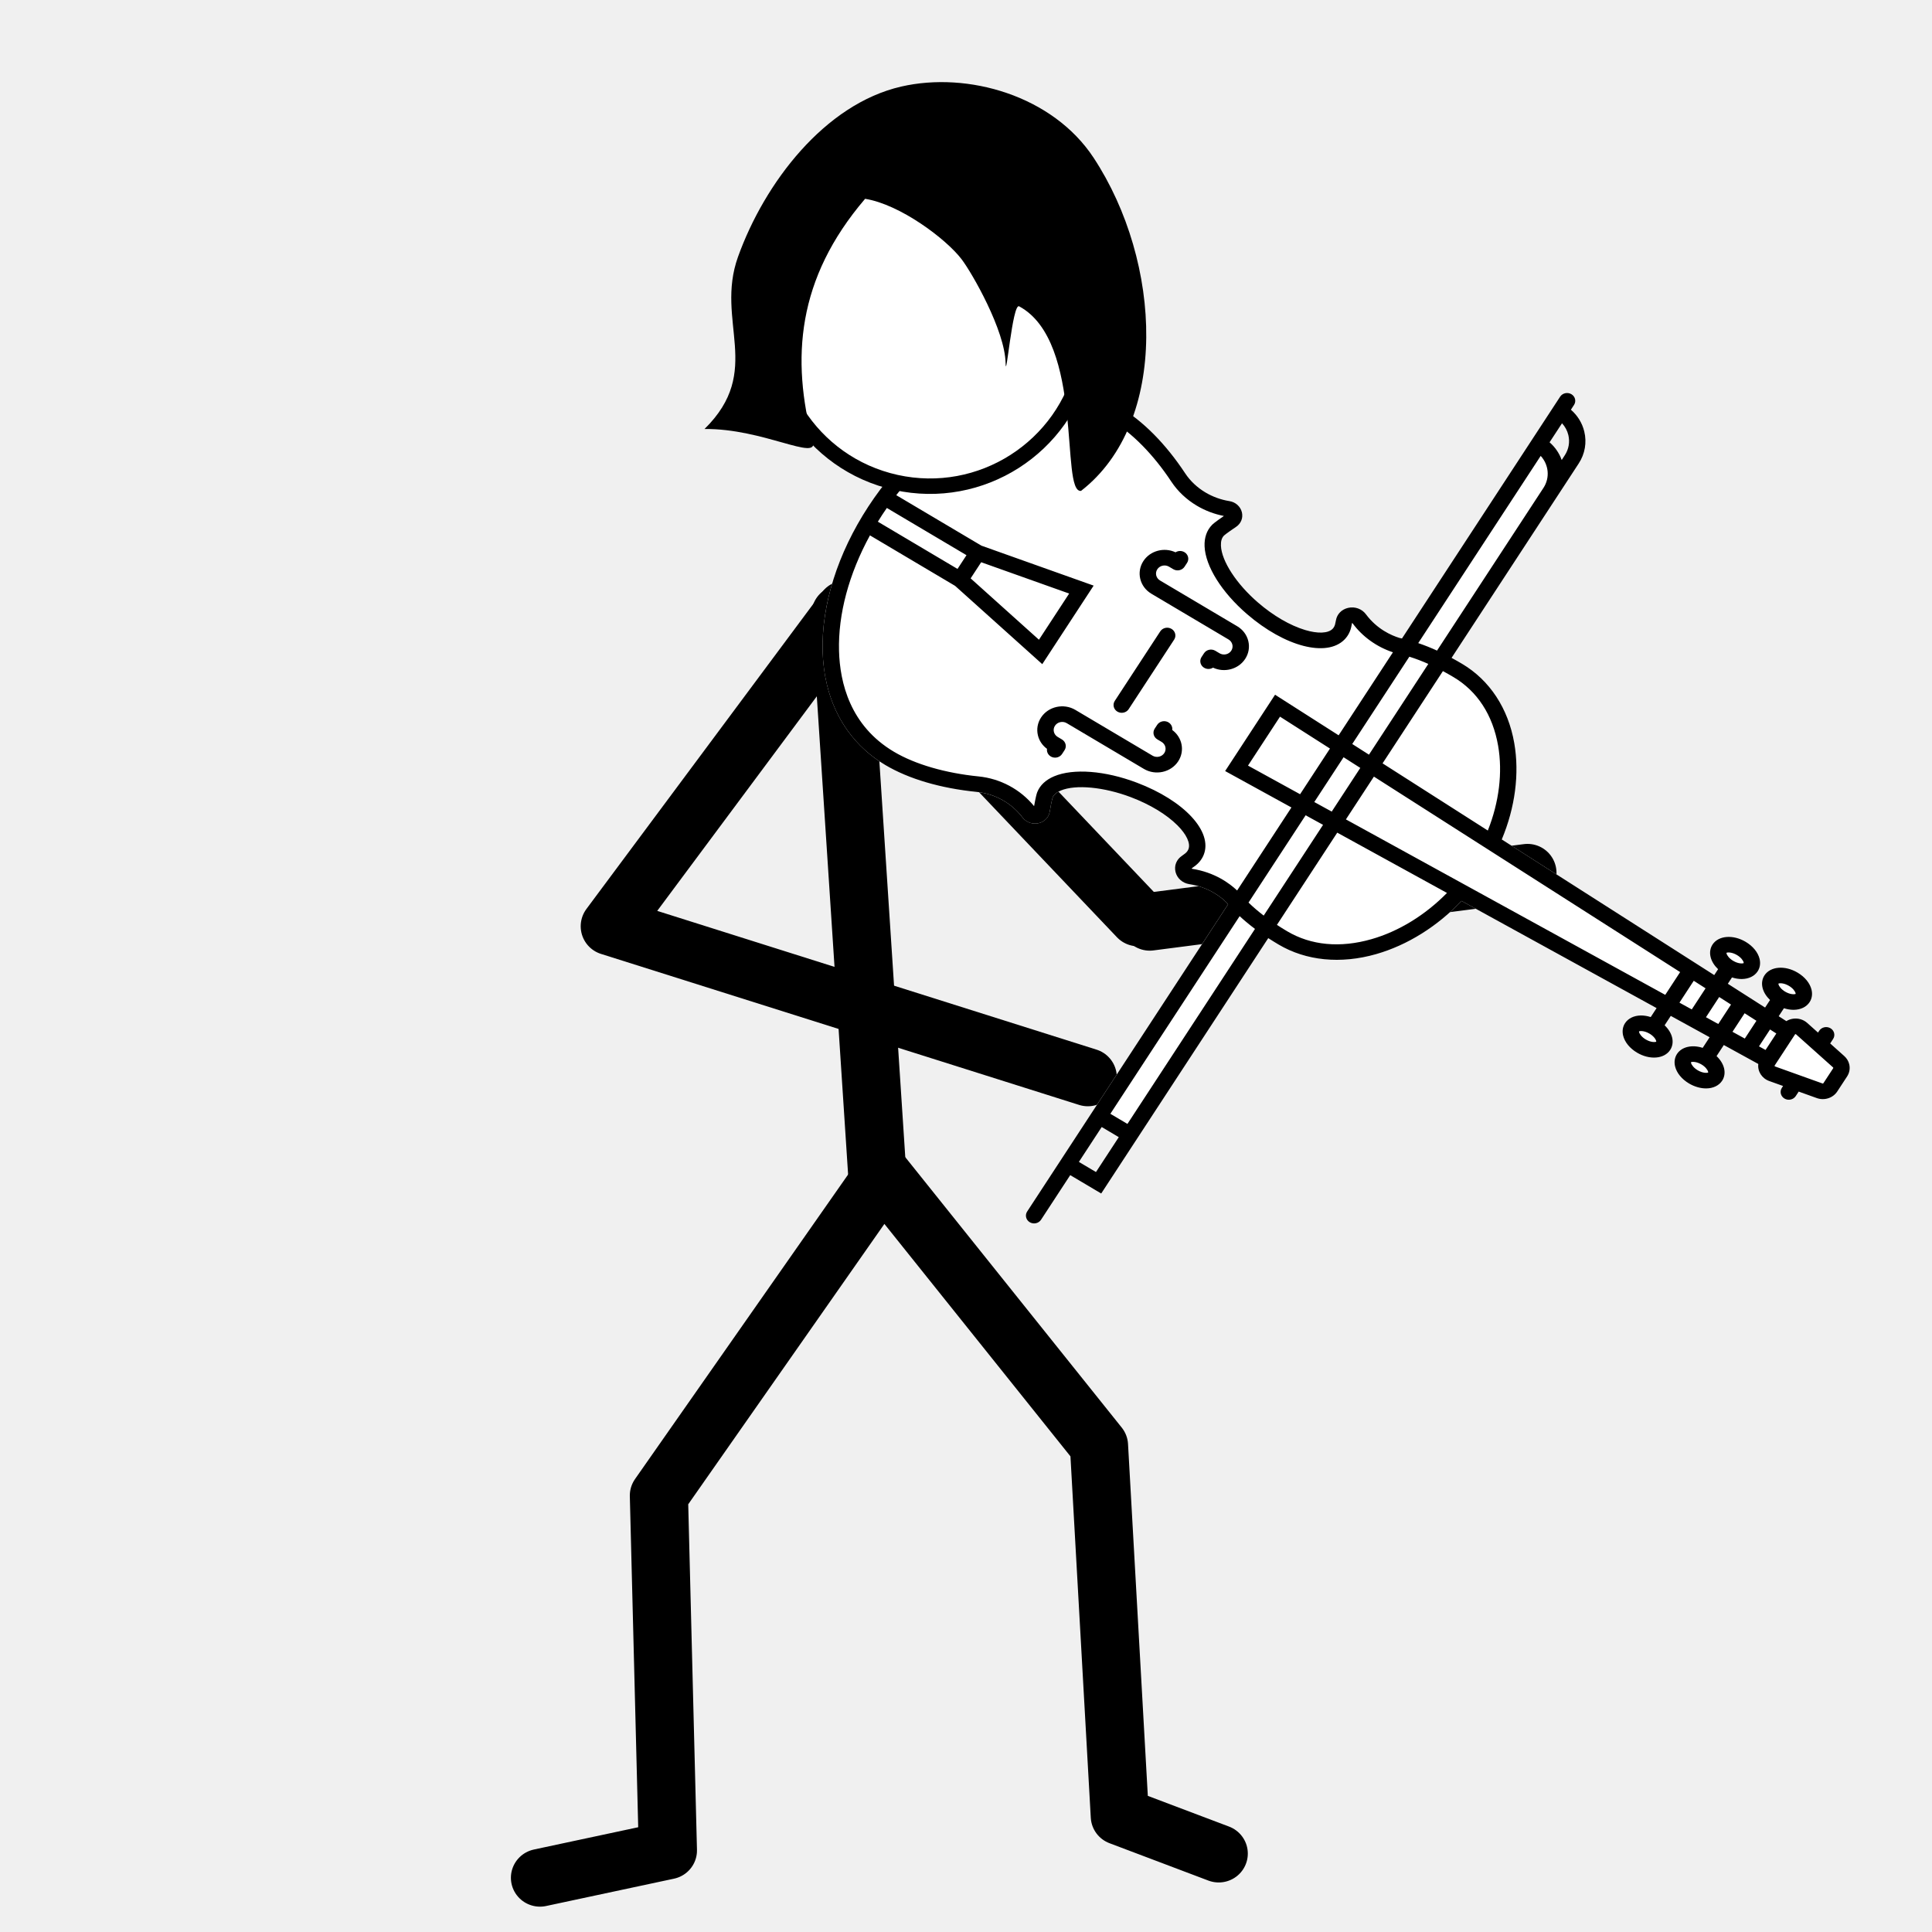
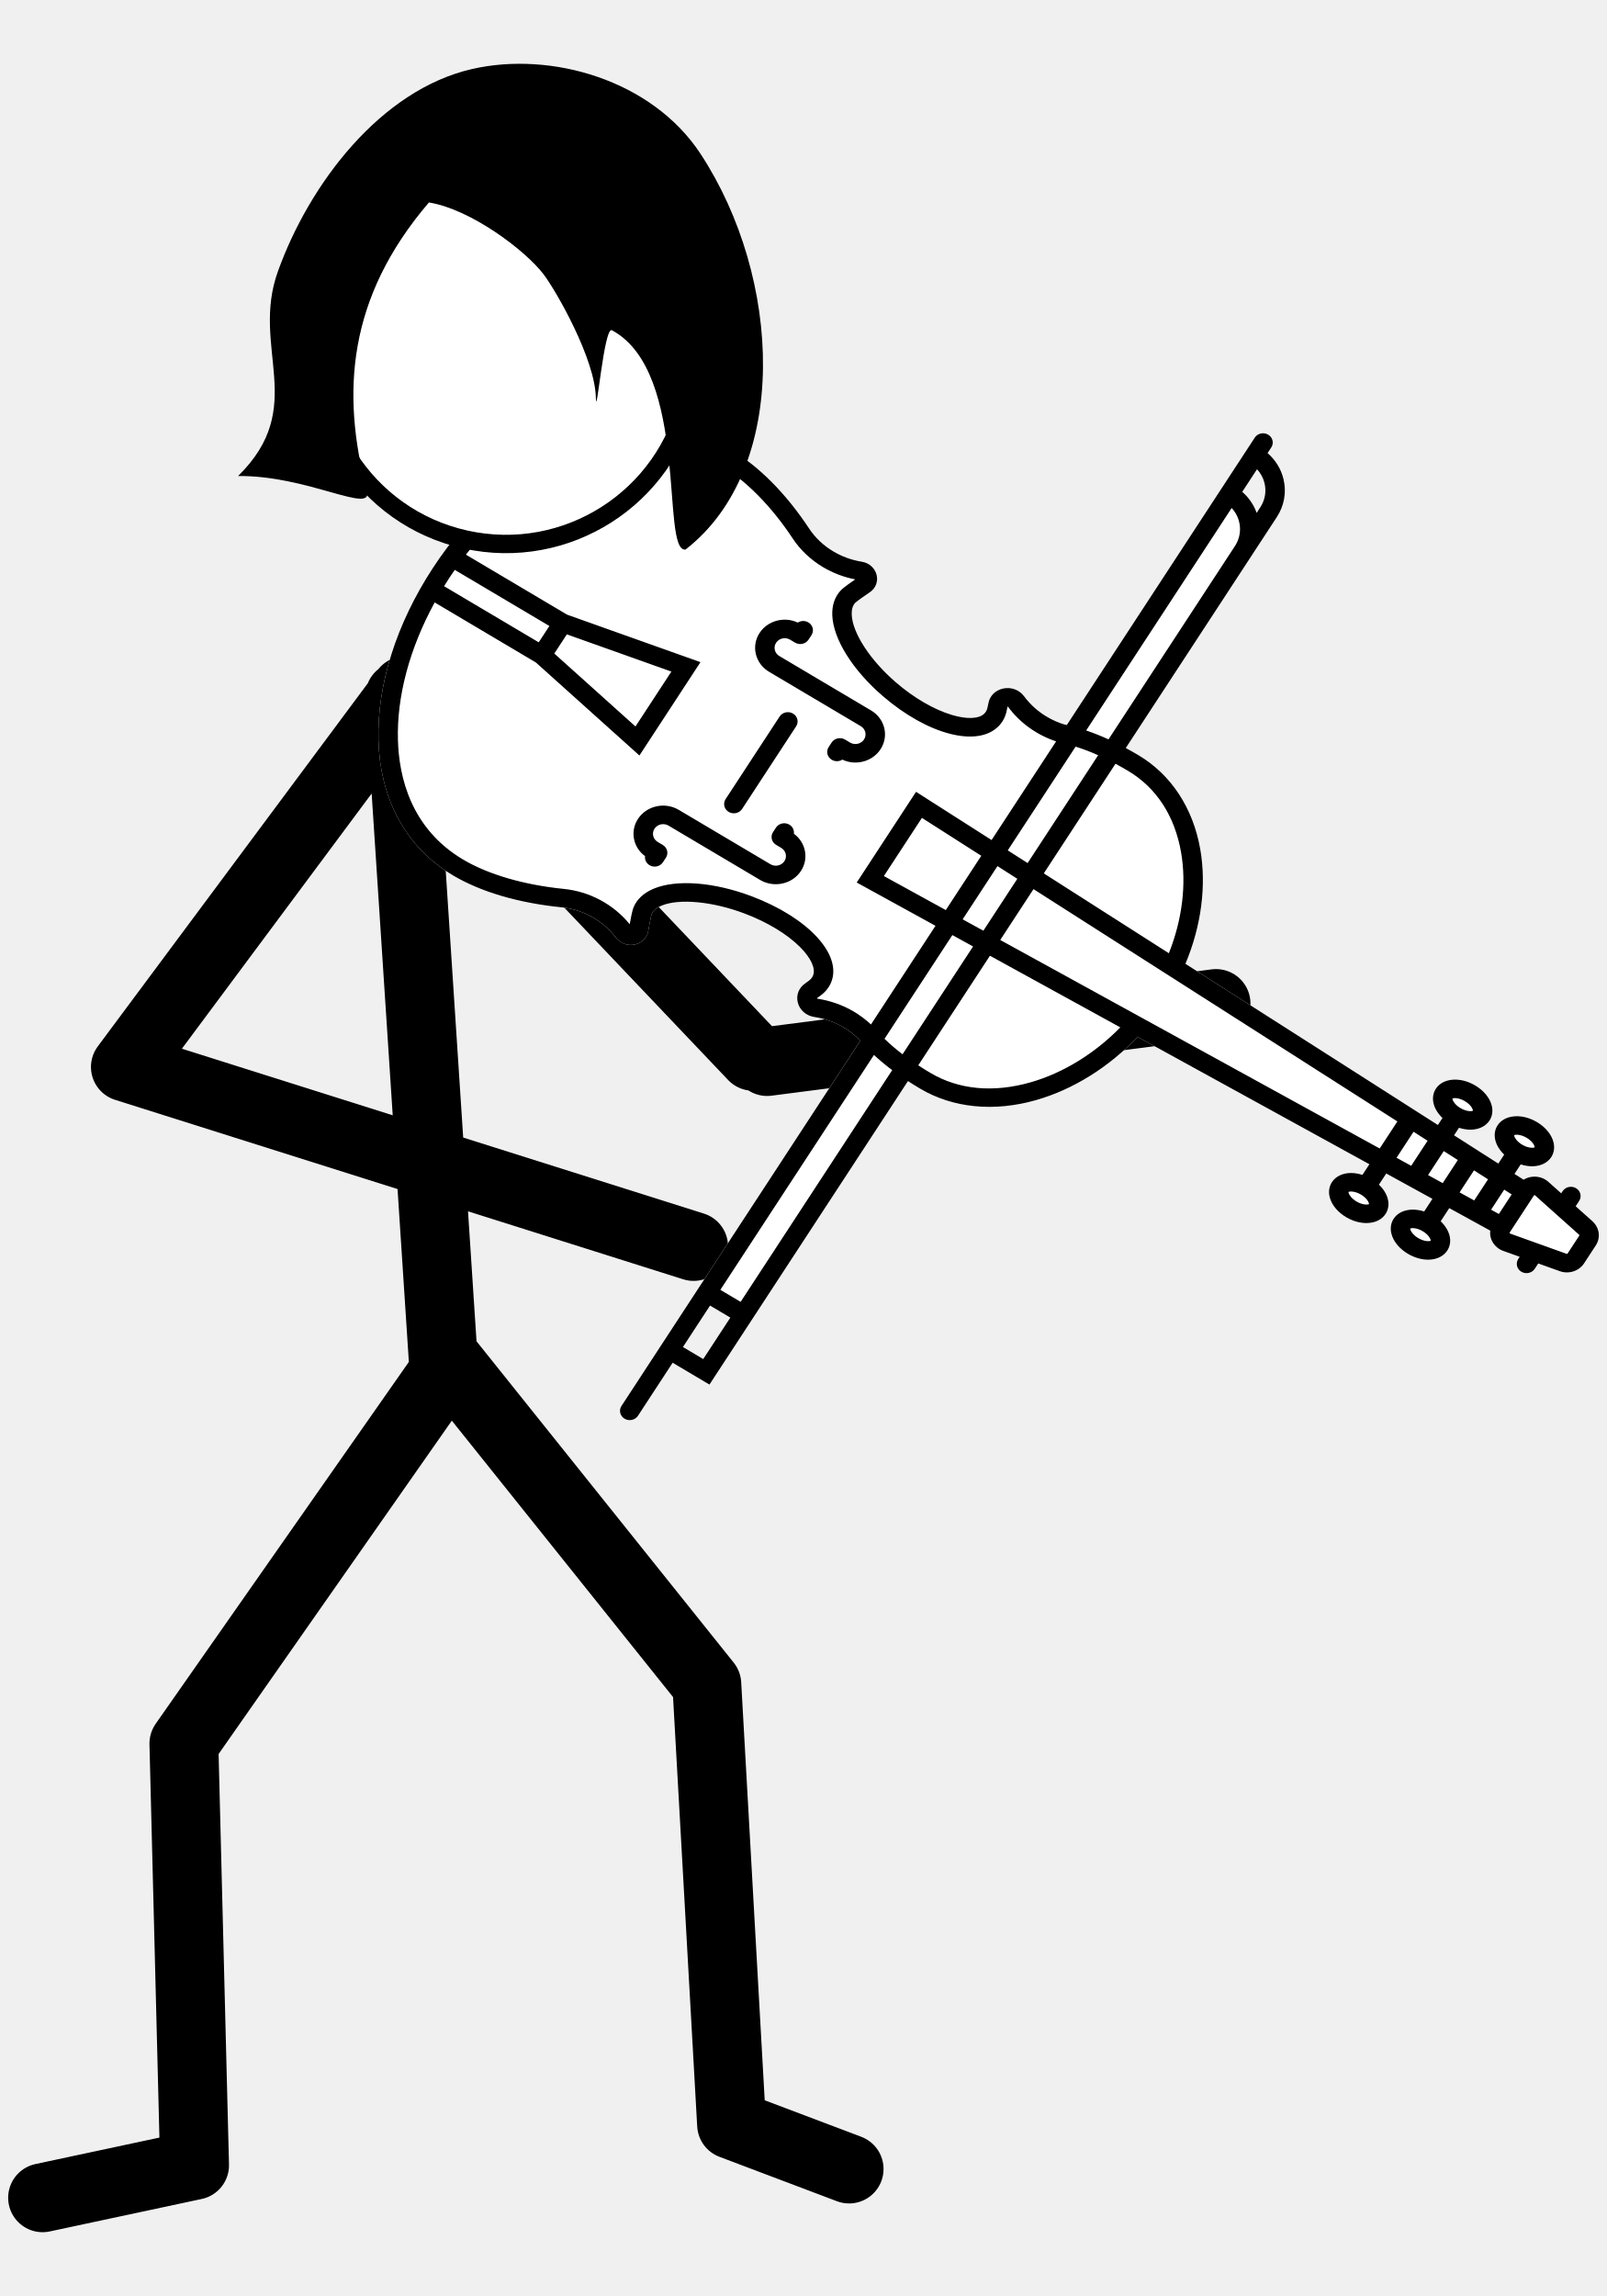
- <svg xmlns="http://www.w3.org/2000/svg" xml:space="preserve" width="100" height="100" version="1.1" id="svg7">
+ <svg xmlns="http://www.w3.org/2000/svg" xml:space="preserve" width="70" height="100" version="1.1" id="svg7">
  <defs id="defs7" />
-   <path d="m44.765 27.006 14.919 15.691" style="display:inline;fill:none;stroke:#000;stroke-width:3;stroke-linecap:round;stroke-linejoin:round;stroke-miterlimit:4.7;stroke-dasharray:none;stroke-opacity:1" transform="translate(-.783 4.782)" id="path1" />
-   <g style="display:inline;stroke-width:1.839;stroke-dasharray:none" id="g3">
-     <path d="m44.242 23.499 1.19 18.313" style="fill:none;stroke:#000;stroke-width:1.839;stroke-linecap:round;stroke-linejoin:round;stroke-miterlimit:4.7;stroke-dasharray:none;stroke-opacity:1" transform="matrix(1.63742 0 0 1.62584 -28.934 -6.417)" id="path2" />
-     <path d="m56.195 62.957-3.126-1.19-.659-11.799-6.833-8.597-7.078 10.188.284 11.298-4.043.87" style="display:inline;fill:none;stroke:#000;stroke-width:1.839;stroke-linecap:round;stroke-linejoin:round;stroke-miterlimit:4.7;stroke-dasharray:none;stroke-opacity:1" transform="matrix(1.63742 0 0 1.62584 -28.934 -6.417)" id="path3" />
-   </g>
-   <path d="m57.09 50.978-24.75-7.817L44.53 26.77m15.763 16.154 19.554-2.526" style="display:inline;fill:none;stroke:#000;stroke-width:3;stroke-linecap:round;stroke-linejoin:round;stroke-miterlimit:4.7;stroke-dasharray:none;stroke-opacity:1" transform="translate(-.783 4.782)" id="path4" />
-   <g style="stroke-width:1.159" id="g6">
-     <path d="M343.412-44.356a3.227 3.227 0 0 0-.008 4.568l83.595 83.597c-.153.305-.309.61-.456.916-1.674 2.794-5.488 7.784-12.577 10.68-2.537 1.044-4.164 3.47-4.156 6.195.008 2.655 1.541 4.928 3.972 5.912.075.031.924.417.924.417.988.388 1.7.946 2.189 1.671 1.433 2.145.696 6.135-1.98 10.661-3.192 5.4-8.618 10.914-15.294 15.544-9.416 6.537-19.987 10.133-26.304 8.934-1.82-.345-3.102-1.055-3.811-2.114-.055-.086-.601-.977-2.458-5.504-.91-2.205-2.965-3.576-5.366-3.583l-.014-.011a6.08 6.08 0 0 0-5.61 3.747 26.1 26.1 0 0 1-5.632 8.395c-2.705 2.705-5.996 4.8-9.52 6.022-13.643 4.714-24.954 11.31-32.71 19.064-12.847 12.848-17.617 31.143-13.423 51.534 3.879 18.864 14.95 38.197 31.18 54.428 16.228 16.226 35.56 27.297 54.422 31.176 4.828.992 9.537 1.474 14.086 1.474 14.665 0 27.66-5.096 37.465-14.902 7.749-7.748 14.343-19.052 19.07-32.696 2.346-6.784 7.584-12.3 14.375-15.152a6.2 6.2 0 0 0 1.988-1.348 5.99 5.99 0 0 0 1.657-5.428c-.384-1.928-1.66-3.475-3.492-4.233-4.439-1.82-5.33-2.358-5.469-2.448-1.06-.709-1.785-1.99-2.13-3.803-1.198-6.311 2.4-16.873 8.936-26.301 4.63-6.676 10.148-12.121 15.548-15.311 4.527-2.676 8.513-3.404 10.657-1.97.727.487 1.266 1.199 1.663 2.199l.414.89c.99 2.446 3.259 3.984 5.914 3.992l.026-.004c2.716 0 5.123-1.63 6.166-4.164 2.917-7.117 7.91-10.896 10.693-12.55.307-.149.603-.314.908-.469l106.167 106.154a3.25 3.25 0 0 0 2.29.961c.828 0 1.648-.322 2.278-.953a3.225 3.225 0 0 0 .008-4.568l-15.408-15.418 10.193-10.186-88.26-88.274c1.154-1.063 2.32-2.17 3.494-3.346 9.07-9.068 13.538-22.086 12.605-36.67-.819-12.821-5.711-26.138-13.849-37.827l60.753-64.983 3.095 3.107c-.724 1.169-1.253 2.387-1.524 3.622-.587 2.667.04 5.164 1.7 6.824 1.232 1.232 2.956 1.908 4.862 1.908 2.78 0 5.738-1.367 8.13-3.758 4.163-4.165 4.988-9.885 1.863-13.011-1.231-1.232-2.955-1.908-4.86-1.908-1.857 0-3.803.622-5.598 1.738l-3.243-3.24 12.088-12.948 3.666 3.666c-2.302 3.72-2.357 7.936.166 10.46 1.231 1.232 2.97 1.92 4.875 1.92 2.782 0 5.751-1.383 8.14-3.774 1.805-1.804 3.06-3.994 3.54-6.182.587-2.668-.025-5.154-1.686-6.815-1.231-1.231-2.956-1.907-4.86-1.907-1.857 0-3.803.621-5.598 1.738l-3.819-3.824 10.745-11.503a6.7 6.7 0 0 0 2.259.4 6.73 6.73 0 0 0 5.606-2.987l3.232-4.864.648.638c.63.632 1.459.937 2.286.937s1.661-.312 2.293-.943a3.24 3.24 0 0 0-.006-4.579l-1.552-1.534 4.234-6.362a6.73 6.73 0 0 0-.826-8.484l-5.193-5.204a6.72 6.72 0 0 0-4.768-1.973 6.7 6.7 0 0 0-3.731 1.129l-6.346 4.255-1.54-1.549a3.24 3.24 0 0 0-4.58.006 3.225 3.225 0 0 0-.007 4.569l.632.627-4.86 3.25a6.7 6.7 0 0 0-2.965 4.928 6.7 6.7 0 0 0 .355 2.932l-2.646 2.474-2.773-2.756c.725-1.17 1.264-2.4 1.535-3.635.587-2.668-.024-5.153-1.686-6.814-1.231-1.231-2.97-1.919-4.876-1.919-2.78 0-5.748 1.383-8.14 3.773-4.163 4.165-4.98 9.87-1.854 12.997 1.232 1.231 2.97 1.918 4.876 1.918 1.855 0 3.788-.633 5.583-1.75l2.61 2.614L595.67-49.14l-2.187-2.186c.725-1.168 1.249-2.411 1.52-3.646.587-2.668-.036-5.14-1.697-6.8-1.231-1.231-2.956-1.908-4.86-1.908-2.782 0-5.754 1.358-8.145 3.748-4.165 4.165-4.965 9.881-1.839 13.008 1.232 1.231 2.956 1.907 4.861 1.907 1.856 0 3.777-.618 5.572-1.734l2.036 2.028-73.795 69.016c-11.691-8.139-25.001-13.043-37.821-13.863-14.587-.932-27.621 3.554-36.695 12.627a118 118 0 0 0-3.346 3.478l-55.89-55.88L372.126-40.6a17.54 17.54 0 0 0-12.482-5.172 17.55 17.55 0 0 0-9.99 3.094l-1.663-1.684a3.24 3.24 0 0 0-4.58.006m10.946 6.362a11.1 11.1 0 0 1 5.276-1.305c2.985 0 5.794 1.161 7.905 3.273 3.754 2.105-4.402 3.683-6.614 4.616zm243.197 243.2 5.62-5.602 12.056 12.053-5.62 5.6z" style="display:inline;fill:#fff;stroke-width:1.159" transform="matrix(.02967 .12153 -.12764 .02825 65.488 -20.083)" id="path5" />
-     <path d="M428.817 161.1a3.235 3.235 0 0 0 2.288-5.522l-24.017-24.016a3.235 3.235 0 0 0-4.575 4.575l24.017 24.017c.631.63 1.459.947 2.287.947m14.616-20.325a3.237 3.237 0 0 0-3.429 5.315l1.311 1.31a3.235 3.235 0 0 0 4.575 0l1.396-1.395a3.37 3.37 0 0 1 4.757 0 3.377 3.377 0 0 1 0 4.77l-25.388 25.387c-3.837 3.838-3.837 10.082 0 13.92a9.77 9.77 0 0 0 6.954 2.88 9.76 9.76 0 0 0 6.231-2.225 3.235 3.235 0 0 0 3.428-5.316l-1.31-1.31a3.236 3.236 0 0 0-4.575 0l-1.396 1.395a3.34 3.34 0 0 1-2.379.985 3.34 3.34 0 0 1-2.378-.985 3.377 3.377 0 0 1 0-4.77l25.387-25.388c3.838-3.838 3.838-10.082 0-13.92-3.601-3.6-9.326-3.818-13.184-.653m-29.157-31.14a3.367 3.367 0 0 1 2.385 5.745l-1.396 1.396a3.236 3.236 0 0 0-.001 4.575l1.31 1.31a3.235 3.235 0 0 0 5.315-3.428c3.166-3.86 2.947-9.583-.655-13.184a9.78 9.78 0 0 0-6.96-2.883 9.78 9.78 0 0 0-6.959 2.883l-25.387 25.388a3.375 3.375 0 0 1-4.77 0 3.367 3.367 0 0 1 0-4.757l1.396-1.396a3.236 3.236 0 0 0-.001-4.576l-1.311-1.31a3.234 3.234 0 0 0-5.315 3.43c-3.165 3.858-2.947 9.582.655 13.184a9.8 9.8 0 0 0 6.96 2.878c2.52 0 5.04-.96 6.96-2.878l25.387-25.389a3.36 3.36 0 0 1 2.387-.988m234.7-190.747-5.199-5.2a6.68 6.68 0 0 0-4.755-1.969 6.7 6.7 0 0 0-3.731 1.132l-6.358 4.244-1.543-1.543a3.234 3.234 0 1 0-4.574 4.574l.63.63-4.866 3.249a6.7 6.7 0 0 0-2.958 4.932 6.7 6.7 0 0 0 .36 2.93l-2.653 2.48-2.764-2.764c.725-1.169 1.253-2.405 1.524-3.64.587-2.668-.03-5.152-1.692-6.813-1.231-1.23-2.958-1.91-4.864-1.91-2.78 0-5.747 1.372-8.14 3.763-4.163 4.165-4.976 9.876-1.85 13.003 1.231 1.232 2.959 1.91 4.864 1.91 1.855 0 3.79-.623 5.585-1.739l2.61 2.61-12.94 12.097-2.189-2.19c.725-1.168 1.252-2.404 1.524-3.639.586-2.668-.031-5.151-1.692-6.811-1.232-1.232-2.96-1.91-4.864-1.91-2.782 0-5.749 1.37-8.14 3.76-4.164 4.166-4.978 9.877-1.852 13.004 1.232 1.231 2.959 1.91 4.864 1.91 1.856 0 3.792-.623 5.587-1.739l2.035 2.035-73.803 69c-11.692-8.139-25.005-13.037-37.825-13.857-14.587-.932-27.616 3.55-36.69 12.624a118 118 0 0 0-3.348 3.49l-55.883-55.884-.004-.003-11.262-11.26a17.53 17.53 0 0 0-12.48-5.169 17.5 17.5 0 0 0-9.976 3.097l-1.683-1.683a3.235 3.235 0 0 0-4.574 4.575l83.596 83.596c-.154.305-.31.61-.457.916-1.673 2.794-5.484 7.782-12.573 10.678a6.67 6.67 0 0 0-4.162 6.205c.008 2.655 1.531 4.919 3.962 5.902.076.032.932.428.932.428.988.388 1.71.935 2.198 1.66 1.433 2.145.691 6.128-1.985 10.654-3.192 5.4-8.627 10.923-15.303 15.553-9.416 6.537-19.982 10.13-26.299 8.93-1.82-.345-3.103-1.06-3.813-2.119-.055-.086-.594-.968-2.45-5.495-.91-2.205-2.967-3.58-5.368-3.587h-.017a6.07 6.07 0 0 0-5.606 3.746 26.1 26.1 0 0 1-5.636 8.4c-2.705 2.705-6 4.782-9.524 6.005-13.643 4.714-24.952 11.305-32.708 19.06-12.848 12.848-17.614 31.154-13.42 51.545 3.88 18.864 14.954 38.19 31.185 54.422 16.227 16.226 35.552 27.299 54.414 31.177 4.828.993 9.537 1.483 14.086 1.483 14.665 0 27.652-5.1 37.457-14.905 7.749-7.748 14.341-19.053 19.068-32.698 2.346-6.783 7.594-12.312 14.384-15.164a6.1 6.1 0 0 0 1.994-1.326 6.03 6.03 0 0 0 1.654-5.45c-.385-1.926-1.65-3.464-3.483-4.222-4.438-1.82-5.345-2.356-5.483-2.446-1.06-.708-1.772-1.987-2.118-3.801-1.198-6.311 2.388-16.886 8.924-26.314 4.63-6.676 10.153-12.11 15.553-15.3 4.527-2.676 8.511-3.416 10.656-1.982.726.488 1.273 1.212 1.67 2.212l.41.9c.99 2.444 3.253 3.968 5.909 3.976h.02c2.716 0 5.143-1.633 6.185-4.167 2.918-7.117 7.899-10.905 10.681-12.56.308-.148.613-.305.92-.459L625.021 241.83c.63.632 1.46.947 2.287.947s1.656-.316 2.287-.947a3.234 3.234 0 0 0 0-4.575l-15.415-15.414 10.193-10.192-88.254-88.255a116 116 0 0 0 3.489-3.348c9.07-9.069 13.55-22.096 12.617-36.68-.82-12.821-5.717-26.134-13.855-37.823l60.75-64.977 3.096 3.096c-.725 1.169-1.251 2.404-1.523 3.638-.586 2.667.03 5.151 1.692 6.811 1.231 1.232 2.959 1.91 4.864 1.91 2.781 0 5.748-1.37 8.14-3.762 4.163-4.164 4.976-9.875 1.852-13.002-1.232-1.232-2.96-1.91-4.865-1.91-1.857 0-3.792.623-5.587 1.74l-3.25-3.25 12.097-12.94 3.668 3.667c-2.303 3.72-2.35 7.929.173 10.454 1.231 1.231 2.959 1.91 4.864 1.91 2.782 0 5.749-1.37 8.139-3.761 1.804-1.805 3.063-4.003 3.544-6.192.587-2.668-.03-5.151-1.692-6.811-1.231-1.232-2.959-1.91-4.864-1.91-1.856 0-3.792.622-5.587 1.739l-3.825-3.824 10.742-11.49a6.71 6.71 0 0 0 7.859-2.593l3.248-4.867.636.636a3.23 3.23 0 0 0 4.574.001 3.234 3.234 0 0 0 0-4.575l-1.548-1.548 4.244-6.358a6.74 6.74 0 0 0-.835-8.487m-48.85 12.51c-.147-.47.17-2.168 1.842-3.84 1.29-1.29 2.72-1.867 3.564-1.867.135 0 .227.016.28.03.147.468-.17 2.167-1.843 3.84-1.289 1.29-2.718 1.866-3.563 1.866a1.2 1.2 0 0 1-.28-.029m-17.094 17.094c-.146-.47.17-2.168 1.842-3.84 1.29-1.29 2.72-1.867 3.565-1.867.134 0 .226.015.28.029.147.469-.17 2.167-1.843 3.84-1.29 1.29-2.72 1.867-3.564 1.867a1.2 1.2 0 0 1-.28-.03m29.626 35.354c.146.47-.172 2.168-1.842 3.84-1.291 1.29-2.72 1.867-3.565 1.867a1.2 1.2 0 0 1-.28-.03c-.147-.469.17-2.167 1.842-3.84 1.291-1.289 2.72-1.866 3.565-1.866.134 0 .227.015.28.029m17.093-17.093c.147.469-.17 2.167-1.843 3.84-1.289 1.29-2.719 1.866-3.564 1.866a1.2 1.2 0 0 1-.28-.029c-.146-.47.172-2.168 1.843-3.84 1.29-1.29 2.72-1.867 3.565-1.867.134 0 .227.016.28.03m-9.662-29.87 5.692 5.692-2.042 2.184-5.834-5.835zm-172.9 90.746c7.851-7.852 18.818-11.567 31.702-10.742 11.241.719 22.95 4.928 33.393 11.93l-36.562 34.182-31.877-31.877a110 110 0 0 1 3.344-3.493m42.629 69.848 5.428-5.806 31.355 31.356a67 67 0 0 1-6.614 4.62zM485.24 92.9l-15.476-15.476 5.806-5.428 15.098 15.097zm-4.42 4.728-16.226 17.355-16.913-16.913 17.355-16.225zm-15.632-24.782L435.02 42.678a67 67 0 0 1 4.617-6.617l31.358 31.357zm-110.83-110.83a11.1 11.1 0 0 1 5.28-1.321c2.986 0 5.794 1.163 7.905 3.274l1.617 1.618a17.6 17.6 0 0 0-8.228 3.005zm11.27 11.27c4.226-2.26 9.609-1.616 13.173 1.94l56.229 56.23a76 76 0 0 0-4.707 6.526zm-37.434 256.439 26.205-26.206 4.746 4.747-26.206 26.205a130 130 0 0 1-2.407-2.333 134 134 0 0 1-2.338-2.413m35.942-25.62-5.577-5.577 20.52-30.902 15.959 15.96zm137.139-57.877c-.047.111-.22.012-.22.012-.144-.342-.267-.64-.414-.911-.885-2.1-2.22-3.76-3.974-4.938-8.557-5.724-23.659 2.431-35.127 18.97-7.694 11.097-11.512 23.055-9.963 31.207.67 3.532 2.357 6.289 4.872 7.97.58.388 1.692.999 5.403 2.548-7.999 3.682-14.156 10.395-16.982 18.568-4.344 12.541-10.57 23.28-17.528 30.24-14.43 14.43-32.798 14.304-45.666 11.659-14.943-3.073-30.257-11.055-43.92-22.75l28.024-28.022 39.424-26.179-27.14-27.141-26.18 39.424-28.022 28.022c-11.694-13.664-19.678-28.978-22.751-43.92-2.646-12.868-2.773-31.236 11.658-45.667 6.964-6.965 17.706-13.187 30.25-17.521 4.447-1.543 8.59-4.152 11.982-7.545a32.5 32.5 0 0 0 6.575-9.445c1.775 4.245 2.307 5.04 2.545 5.399 1.689 2.525 4.451 4.214 7.99 4.884 8.154 1.545 20.107-2.276 31.19-9.97 16.537-11.468 24.696-26.565 18.972-35.127-1.185-1.76-2.847-3.095-4.942-3.97-.29-.157-.628-.3-1.053-.478.008-.05.042-.113.148-.157a32.73 32.73 0 0 0 15.345-12.811l28.688 28.689-22.083 20.645 26.375 26.375 20.646-22.083 28.693 28.692c-3.567 2.23-9.371 6.928-12.815 15.33m113.95 65.421-5.618 5.618-12.053-12.054 5.617-5.617zm-16.629-16.628-5.617 5.617-68.297-68.297a76 76 0 0 0 6.524-4.71zM545.77 83.779c.824 12.887-2.888 23.846-10.734 31.692a111 111 0 0 1-3.493 3.345l-31.875-31.874 34.175-36.553c7 10.442 11.208 22.148 11.927 33.39m-50.68-1.414-14.79-14.79L586.676-31.88l7.867 7.867zM591.405-36.3l4.105-3.838 7.292 7.292-3.838 4.105zm15.819-1.275-6.984-6.984 4.106-3.838 6.717 6.717zm1.85-15.244 4.104-3.837 6.142 6.142-3.836 4.104zm24.206-6.688c-.099.148-.322.108-.392.04l-10.754-10.756c-.023-.024-.085-.085-.074-.205a.23.23 0 0 1 .112-.186l16.711-11.154a.25.25 0 0 1 .322.03l5.199 5.199c.084.085.098.22.031.321z" style="display:inline;stroke-width:1.159" transform="matrix(.02967 .12153 -.12764 .02825 65.488 -20.083)" id="path6" />
-   </g>
-   <g id="g10" transform="matrix(1.20527,0.2662881,-0.2662881,1.20527,4.995819,-13.33701)" style="stroke-width:0.81">
-     <circle style="fill:#ffffff;stroke:#000000;stroke-width:0.648;stroke-linecap:round;stroke-linejoin:round;stroke-miterlimit:4.7;stroke-opacity:1" id="path7" cx="39.43" cy="16.473" r="6.6" />
-     <path style="fill:#000000;fill-opacity:1;stroke:none;stroke-width:0.648;stroke-linecap:round;stroke-linejoin:round;stroke-miterlimit:4.7;stroke-opacity:1" d="m 35.661,22.151 c -1.643,-3.187 -2.139,-6.517 -0.061,-10.413 1.489,-0.088 3.685,0.913 4.499,1.603 0.553,0.469 2.418,2.517 2.741,3.857 0.192,0.794 -0.266,-2.538 0.04,-2.451 3.008,0.856 3.359,7.286 4.204,6.997 3.003,-3.617 1.252,-10.106 -2.499,-13.754 -2.236,-2.174 -5.933,-2.405 -8.523,-1.174 -2.977,1.415 -4.722,5.177 -5.141,8.446 -0.366,2.863 2.092,4.423 0.186,7.354 2.397,-0.556 4.956,0.313 4.554,-0.466 z" id="path8" />
+   <g id="g2" transform="translate(-26.09461,-1.472067)">
+     <g id="g1" style="display:inline">
+       <path id="path4" style="display:inline;fill:none;stroke:#000000;stroke-width:3;stroke-linecap:round;stroke-linejoin:round;stroke-miterlimit:4.7;stroke-dasharray:none;stroke-opacity:1" transform="translate(-0.783,4.782)" d="M 57.09,50.978 32.34,43.161 44.53,26.77 M 60.293,42.924 79.847,40.398 M 44.765,27.006 59.684,42.697 m 4.18,48.462 -5.119,-1.935 -1.079,-19.183 -11.188,-13.977 -11.59,16.564 0.465,18.369 -6.62,1.414 m 15.559,-65.404 1.949,29.774" />
+     </g>
+     <g style="stroke-width:1.159" id="g6">
+       <path d="m 343.412,-44.356 a 3.227,3.227 0 0 0 -0.008,4.568 l 83.595,83.597 c -0.153,0.305 -0.309,0.61 -0.456,0.916 -1.674,2.794 -5.488,7.784 -12.577,10.68 -2.537,1.044 -4.164,3.47 -4.156,6.195 0.008,2.655 1.541,4.928 3.972,5.912 0.075,0.031 0.924,0.417 0.924,0.417 0.988,0.388 1.7,0.946 2.189,1.671 1.433,2.145 0.696,6.135 -1.98,10.661 -3.192,5.4 -8.618,10.914 -15.294,15.544 -9.416,6.537 -19.987,10.133 -26.304,8.934 -1.82,-0.345 -3.102,-1.055 -3.811,-2.114 -0.055,-0.086 -0.601,-0.977 -2.458,-5.504 -0.91,-2.205 -2.965,-3.576 -5.366,-3.583 l -0.014,-0.011 a 6.08,6.08 0 0 0 -5.61,3.747 26.1,26.1 0 0 1 -5.632,8.395 c -2.705,2.705 -5.996,4.8 -9.52,6.022 -13.643,4.714 -24.954,11.31 -32.71,19.064 -12.847,12.848 -17.617,31.143 -13.423,51.534 3.879,18.864 14.95,38.197 31.18,54.428 16.228,16.226 35.56,27.297 54.422,31.176 4.828,0.992 9.537,1.474 14.086,1.474 14.665,0 27.66,-5.096 37.465,-14.902 7.749,-7.748 14.343,-19.052 19.07,-32.696 2.346,-6.784 7.584,-12.3 14.375,-15.152 a 6.2,6.2 0 0 0 1.988,-1.348 5.99,5.99 0 0 0 1.657,-5.428 c -0.384,-1.928 -1.66,-3.475 -3.492,-4.233 -4.439,-1.82 -5.33,-2.358 -5.469,-2.448 -1.06,-0.709 -1.785,-1.99 -2.13,-3.803 -1.198,-6.311 2.4,-16.873 8.936,-26.301 4.63,-6.676 10.148,-12.121 15.548,-15.311 4.527,-2.676 8.513,-3.404 10.657,-1.97 0.727,0.487 1.266,1.199 1.663,2.199 l 0.414,0.89 c 0.99,2.446 3.259,3.984 5.914,3.992 l 0.026,-0.004 c 2.716,0 5.123,-1.63 6.166,-4.164 2.917,-7.117 7.91,-10.896 10.693,-12.55 0.307,-0.149 0.603,-0.314 0.908,-0.469 l 106.167,106.154 a 3.25,3.25 0 0 0 2.29,0.961 c 0.828,0 1.648,-0.322 2.278,-0.953 a 3.225,3.225 0 0 0 0.008,-4.568 l -15.408,-15.418 10.193,-10.186 -88.26,-88.274 c 1.154,-1.063 2.32,-2.17 3.494,-3.346 9.07,-9.068 13.538,-22.086 12.605,-36.67 -0.819,-12.821 -5.711,-26.138 -13.849,-37.827 l 60.753,-64.983 3.095,3.107 c -0.724,1.169 -1.253,2.387 -1.524,3.622 -0.587,2.667 0.04,5.164 1.7,6.824 1.232,1.232 2.956,1.908 4.862,1.908 2.78,0 5.738,-1.367 8.13,-3.758 4.163,-4.165 4.988,-9.885 1.863,-13.011 -1.231,-1.232 -2.955,-1.908 -4.86,-1.908 -1.857,0 -3.803,0.622 -5.598,1.738 l -3.243,-3.24 12.088,-12.948 3.666,3.666 c -2.302,3.72 -2.357,7.936 0.166,10.46 1.231,1.232 2.97,1.92 4.875,1.92 2.782,0 5.751,-1.383 8.14,-3.774 1.805,-1.804 3.06,-3.994 3.54,-6.182 0.587,-2.668 -0.025,-5.154 -1.686,-6.815 -1.231,-1.231 -2.956,-1.907 -4.86,-1.907 -1.857,0 -3.803,0.621 -5.598,1.738 l -3.819,-3.824 10.745,-11.503 a 6.7,6.7 0 0 0 2.259,0.4 6.73,6.73 0 0 0 5.606,-2.987 l 3.232,-4.864 0.648,0.638 c 0.63,0.632 1.459,0.937 2.286,0.937 0.827,0 1.661,-0.312 2.293,-0.943 a 3.24,3.24 0 0 0 -0.006,-4.579 l -1.552,-1.534 4.234,-6.362 a 6.73,6.73 0 0 0 -0.826,-8.484 l -5.193,-5.204 a 6.72,6.72 0 0 0 -4.768,-1.973 6.7,6.7 0 0 0 -3.731,1.129 l -6.346,4.255 -1.54,-1.549 a 3.24,3.24 0 0 0 -4.58,0.006 3.225,3.225 0 0 0 -0.007,4.569 l 0.632,0.627 -4.86,3.25 a 6.7,6.7 0 0 0 -2.965,4.928 6.7,6.7 0 0 0 0.355,2.932 l -2.646,2.474 -2.773,-2.756 c 0.725,-1.17 1.264,-2.4 1.535,-3.635 0.587,-2.668 -0.024,-5.153 -1.686,-6.814 -1.231,-1.231 -2.97,-1.919 -4.876,-1.919 -2.78,0 -5.748,1.383 -8.14,3.773 -4.163,4.165 -4.98,9.87 -1.854,12.997 1.232,1.231 2.97,1.918 4.876,1.918 1.855,0 3.788,-0.633 5.583,-1.75 l 2.61,2.614 -12.933,12.094 -2.187,-2.186 c 0.725,-1.168 1.249,-2.411 1.52,-3.646 0.587,-2.668 -0.036,-5.14 -1.697,-6.8 -1.231,-1.231 -2.956,-1.908 -4.86,-1.908 -2.782,0 -5.754,1.358 -8.145,3.748 -4.165,4.165 -4.965,9.881 -1.839,13.008 1.232,1.231 2.956,1.907 4.861,1.907 1.856,0 3.777,-0.618 5.572,-1.734 l 2.036,2.028 -73.795,69.016 C 505.445,16.154 492.135,11.25 479.315,10.43 464.728,9.498 451.694,13.984 442.62,23.057 a 118,118 0 0 0 -3.346,3.478 l -55.89,-55.88 -11.258,-11.255 a 17.54,17.54 0 0 0 -12.482,-5.172 17.55,17.55 0 0 0 -9.99,3.094 l -1.663,-1.684 a 3.24,3.24 0 0 0 -4.58,0.006 m 10.946,6.362 a 11.1,11.1 0 0 1 5.276,-1.305 c 2.985,0 5.794,1.161 7.905,3.273 3.754,2.105 -4.402,3.683 -6.614,4.616 z m 243.197,243.2 5.62,-5.602 12.056,12.053 -5.62,5.6 z" style="display:inline;fill:#ffffff;stroke-width:1.159" transform="matrix(0.02967,0.12153,-0.12764,0.02825,65.488,-20.083)" id="path5" />
+       <path d="m 428.817,161.1 a 3.235,3.235 0 0 0 2.288,-5.522 l -24.017,-24.016 a 3.235,3.235 0 0 0 -4.575,4.575 l 24.017,24.017 c 0.631,0.63 1.459,0.947 2.287,0.947 m 14.616,-20.325 a 3.237,3.237 0 0 0 -3.429,5.315 l 1.311,1.31 a 3.235,3.235 0 0 0 4.575,0 l 1.396,-1.395 a 3.37,3.37 0 0 1 4.757,0 3.377,3.377 0 0 1 0,4.77 l -25.388,25.387 c -3.837,3.838 -3.837,10.082 0,13.92 a 9.77,9.77 0 0 0 6.954,2.88 9.76,9.76 0 0 0 6.231,-2.225 3.235,3.235 0 0 0 3.428,-5.316 l -1.31,-1.31 a 3.236,3.236 0 0 0 -4.575,0 l -1.396,1.395 a 3.34,3.34 0 0 1 -2.379,0.985 3.34,3.34 0 0 1 -2.378,-0.985 3.377,3.377 0 0 1 0,-4.77 l 25.387,-25.388 c 3.838,-3.838 3.838,-10.082 0,-13.92 -3.601,-3.6 -9.326,-3.818 -13.184,-0.653 m -29.157,-31.14 a 3.367,3.367 0 0 1 2.385,5.745 l -1.396,1.396 a 3.236,3.236 0 0 0 -10e-4,4.575 l 1.31,1.31 a 3.235,3.235 0 0 0 5.315,-3.428 c 3.166,-3.86 2.947,-9.583 -0.655,-13.184 a 9.78,9.78 0 0 0 -6.96,-2.883 9.78,9.78 0 0 0 -6.959,2.883 l -25.387,25.388 a 3.375,3.375 0 0 1 -4.77,0 3.367,3.367 0 0 1 0,-4.757 l 1.396,-1.396 a 3.236,3.236 0 0 0 -10e-4,-4.576 l -1.311,-1.31 a 3.234,3.234 0 0 0 -5.315,3.43 c -3.165,3.858 -2.947,9.582 0.655,13.184 a 9.8,9.8 0 0 0 6.96,2.878 c 2.52,0 5.04,-0.96 6.96,-2.878 l 25.387,-25.389 a 3.36,3.36 0 0 1 2.387,-0.988 m 234.7,-190.747 -5.199,-5.2 a 6.68,6.68 0 0 0 -4.755,-1.969 6.7,6.7 0 0 0 -3.731,1.132 l -6.358,4.244 -1.543,-1.543 a 3.234,3.234 0 1 0 -4.574,4.574 l 0.63,0.63 -4.866,3.249 a 6.7,6.7 0 0 0 -2.958,4.932 6.7,6.7 0 0 0 0.36,2.93 l -2.653,2.48 -2.764,-2.764 c 0.725,-1.169 1.253,-2.405 1.524,-3.64 0.587,-2.668 -0.03,-5.152 -1.692,-6.813 -1.231,-1.23 -2.958,-1.91 -4.864,-1.91 -2.78,0 -5.747,1.372 -8.14,3.763 -4.163,4.165 -4.976,9.876 -1.85,13.003 1.231,1.232 2.959,1.91 4.864,1.91 1.855,0 3.79,-0.623 5.585,-1.739 l 2.61,2.61 -12.94,12.097 -2.189,-2.19 c 0.725,-1.168 1.252,-2.404 1.524,-3.639 0.586,-2.668 -0.031,-5.151 -1.692,-6.811 -1.232,-1.232 -2.96,-1.91 -4.864,-1.91 -2.782,0 -5.749,1.37 -8.14,3.76 -4.164,4.166 -4.978,9.877 -1.852,13.004 1.232,1.231 2.959,1.91 4.864,1.91 1.856,0 3.792,-0.623 5.587,-1.739 l 2.035,2.035 -73.803,69 C 505.44,16.146 492.127,11.248 479.307,10.428 464.72,9.496 451.691,13.978 442.617,23.052 a 118,118 0 0 0 -3.348,3.49 l -55.883,-55.884 -0.004,-0.003 -11.262,-11.26 a 17.53,17.53 0 0 0 -12.48,-5.169 17.5,17.5 0 0 0 -9.976,3.097 l -1.683,-1.683 a 3.235,3.235 0 0 0 -4.574,4.575 l 83.596,83.596 c -0.154,0.305 -0.31,0.61 -0.457,0.916 -1.673,2.794 -5.484,7.782 -12.573,10.678 a 6.67,6.67 0 0 0 -4.162,6.205 c 0.008,2.655 1.531,4.919 3.962,5.902 0.076,0.032 0.932,0.428 0.932,0.428 0.988,0.388 1.71,0.935 2.198,1.66 1.433,2.145 0.691,6.128 -1.985,10.654 -3.192,5.4 -8.627,10.923 -15.303,15.553 -9.416,6.537 -19.982,10.13 -26.299,8.93 -1.82,-0.345 -3.103,-1.06 -3.813,-2.119 -0.055,-0.086 -0.594,-0.968 -2.45,-5.495 -0.91,-2.205 -2.967,-3.58 -5.368,-3.587 h -0.017 a 6.07,6.07 0 0 0 -5.606,3.746 26.1,26.1 0 0 1 -5.636,8.4 c -2.705,2.705 -6,4.782 -9.524,6.005 -13.643,4.714 -24.952,11.305 -32.708,19.06 -12.848,12.848 -17.614,31.154 -13.42,51.545 3.88,18.864 14.954,38.19 31.185,54.422 16.227,16.226 35.552,27.299 54.414,31.177 4.828,0.993 9.537,1.483 14.086,1.483 14.665,0 27.652,-5.1 37.457,-14.905 7.749,-7.748 14.341,-19.053 19.068,-32.698 2.346,-6.783 7.594,-12.312 14.384,-15.164 a 6.1,6.1 0 0 0 1.994,-1.326 6.03,6.03 0 0 0 1.654,-5.45 c -0.385,-1.926 -1.65,-3.464 -3.483,-4.222 -4.438,-1.82 -5.345,-2.356 -5.483,-2.446 -1.06,-0.708 -1.772,-1.987 -2.118,-3.801 -1.198,-6.311 2.388,-16.886 8.924,-26.314 4.63,-6.676 10.153,-12.11 15.553,-15.3 4.527,-2.676 8.511,-3.416 10.656,-1.982 0.726,0.488 1.273,1.212 1.67,2.212 l 0.41,0.9 c 0.99,2.444 3.253,3.968 5.909,3.976 h 0.02 c 2.716,0 5.143,-1.633 6.185,-4.167 2.918,-7.117 7.899,-10.905 10.681,-12.56 0.308,-0.148 0.613,-0.305 0.92,-0.459 L 625.021,241.83 c 0.63,0.632 1.46,0.947 2.287,0.947 0.827,0 1.656,-0.316 2.287,-0.947 a 3.234,3.234 0 0 0 0,-4.575 l -15.415,-15.414 10.193,-10.192 -88.254,-88.255 a 116,116 0 0 0 3.489,-3.348 c 9.07,-9.069 13.55,-22.096 12.617,-36.68 -0.82,-12.821 -5.717,-26.134 -13.855,-37.823 l 60.75,-64.977 3.096,3.096 c -0.725,1.169 -1.251,2.404 -1.523,3.638 -0.586,2.667 0.03,5.151 1.692,6.811 1.231,1.232 2.959,1.91 4.864,1.91 2.781,0 5.748,-1.37 8.14,-3.762 4.163,-4.164 4.976,-9.875 1.852,-13.002 -1.232,-1.232 -2.96,-1.91 -4.865,-1.91 -1.857,0 -3.792,0.623 -5.587,1.74 l -3.25,-3.25 12.097,-12.94 3.668,3.667 c -2.303,3.72 -2.35,7.929 0.173,10.454 1.231,1.231 2.959,1.91 4.864,1.91 2.782,0 5.749,-1.37 8.139,-3.761 1.804,-1.805 3.063,-4.003 3.544,-6.192 0.587,-2.668 -0.03,-5.151 -1.692,-6.811 -1.231,-1.232 -2.959,-1.91 -4.864,-1.91 -1.856,0 -3.792,0.622 -5.587,1.739 l -3.825,-3.824 10.742,-11.49 a 6.71,6.71 0 0 0 7.859,-2.593 l 3.248,-4.867 0.636,0.636 a 3.23,3.23 0 0 0 4.574,0.001 3.234,3.234 0 0 0 0,-4.575 l -1.548,-1.548 4.244,-6.358 a 6.74,6.74 0 0 0 -0.835,-8.487 m -48.85,12.51 c -0.147,-0.47 0.17,-2.168 1.842,-3.84 1.29,-1.29 2.72,-1.867 3.564,-1.867 0.135,0 0.227,0.016 0.28,0.03 0.147,0.468 -0.17,2.167 -1.843,3.84 -1.289,1.29 -2.718,1.866 -3.563,1.866 a 1.2,1.2 0 0 1 -0.28,-0.029 m -17.094,17.094 c -0.146,-0.47 0.17,-2.168 1.842,-3.84 1.29,-1.29 2.72,-1.867 3.565,-1.867 0.134,0 0.226,0.015 0.28,0.029 0.147,0.469 -0.17,2.167 -1.843,3.84 -1.29,1.29 -2.72,1.867 -3.564,1.867 a 1.2,1.2 0 0 1 -0.28,-0.03 m 29.626,35.354 c 0.146,0.47 -0.172,2.168 -1.842,3.84 -1.291,1.29 -2.72,1.867 -3.565,1.867 a 1.2,1.2 0 0 1 -0.28,-0.03 c -0.147,-0.469 0.17,-2.167 1.842,-3.84 1.291,-1.289 2.72,-1.866 3.565,-1.866 0.134,0 0.227,0.015 0.28,0.029 m 17.093,-17.093 c 0.147,0.469 -0.17,2.167 -1.843,3.84 -1.289,1.29 -2.719,1.866 -3.564,1.866 a 1.2,1.2 0 0 1 -0.28,-0.029 c -0.146,-0.47 0.172,-2.168 1.843,-3.84 1.29,-1.29 2.72,-1.867 3.565,-1.867 0.134,0 0.227,0.016 0.28,0.03 m -9.662,-29.87 5.692,5.692 -2.042,2.184 -5.834,-5.835 z m -172.9,90.746 c 7.851,-7.852 18.818,-11.567 31.702,-10.742 11.241,0.719 22.95,4.928 33.393,11.93 L 475.723,62.998 443.846,31.121 a 110,110 0 0 1 3.344,-3.493 m 42.629,69.848 5.428,-5.806 31.355,31.356 a 67,67 0 0 1 -6.614,4.62 z M 485.24,92.9 469.764,77.424 l 5.806,-5.428 15.098,15.097 z m -4.42,4.728 -16.226,17.355 L 447.681,98.07 465.036,81.845 Z M 465.188,72.846 435.02,42.678 a 67,67 0 0 1 4.617,-6.617 l 31.358,31.357 z m -110.83,-110.83 a 11.1,11.1 0 0 1 5.28,-1.321 c 2.986,0 5.794,1.163 7.905,3.274 l 1.617,1.618 a 17.6,17.6 0 0 0 -8.228,3.005 z m 11.27,11.27 c 4.226,-2.26 9.609,-1.616 13.173,1.94 l 56.229,56.23 a 76,76 0 0 0 -4.707,6.526 z m -37.434,256.439 26.205,-26.206 4.746,4.747 -26.206,26.205 a 130,130 0 0 1 -2.407,-2.333 134,134 0 0 1 -2.338,-2.413 m 35.942,-25.62 -5.577,-5.577 20.52,-30.902 15.959,15.96 z m 137.139,-57.877 c -0.047,0.111 -0.22,0.012 -0.22,0.012 -0.144,-0.342 -0.267,-0.64 -0.414,-0.911 -0.885,-2.1 -2.22,-3.76 -3.974,-4.938 -8.557,-5.724 -23.659,2.431 -35.127,18.97 -7.694,11.097 -11.512,23.055 -9.963,31.207 0.67,3.532 2.357,6.289 4.872,7.97 0.58,0.388 1.692,0.999 5.403,2.548 -7.999,3.682 -14.156,10.395 -16.982,18.568 -4.344,12.541 -10.57,23.28 -17.528,30.24 -14.43,14.43 -32.798,14.304 -45.666,11.659 -14.943,-3.073 -30.257,-11.055 -43.92,-22.75 l 28.024,-28.022 39.424,-26.179 -27.14,-27.141 -26.18,39.424 -28.022,28.022 c -11.694,-13.664 -19.678,-28.978 -22.751,-43.92 -2.646,-12.868 -2.773,-31.236 11.658,-45.667 6.964,-6.965 17.706,-13.187 30.25,-17.521 4.447,-1.543 8.59,-4.152 11.982,-7.545 a 32.5,32.5 0 0 0 6.575,-9.445 c 1.775,4.245 2.307,5.04 2.545,5.399 1.689,2.525 4.451,4.214 7.99,4.884 8.154,1.545 20.107,-2.276 31.19,-9.97 16.537,-11.468 24.696,-26.565 18.972,-35.127 -1.185,-1.76 -2.847,-3.095 -4.942,-3.97 -0.29,-0.157 -0.628,-0.3 -1.053,-0.478 0.008,-0.05 0.042,-0.113 0.148,-0.157 a 32.73,32.73 0 0 0 15.345,-12.811 l 28.688,28.689 -22.083,20.645 26.375,26.375 20.646,-22.083 28.693,28.692 c -3.567,2.23 -9.371,6.928 -12.815,15.33 m 113.95,65.421 -5.618,5.618 -12.053,-12.054 5.617,-5.617 z m -16.629,-16.628 -5.617,5.617 -68.297,-68.297 a 76,76 0 0 0 6.524,-4.71 z M 545.77,83.779 c 0.824,12.887 -2.888,23.846 -10.734,31.692 a 111,111 0 0 1 -3.493,3.345 L 499.668,86.942 533.843,50.389 c 7,10.442 11.208,22.148 11.927,33.39 m -50.68,-1.414 -14.79,-14.79 106.376,-99.455 7.867,7.867 z m 96.315,-118.665 4.105,-3.838 7.292,7.292 -3.838,4.105 z m 15.819,-1.275 -6.984,-6.984 4.106,-3.838 6.717,6.717 z m 1.85,-15.244 4.104,-3.837 6.142,6.142 -3.836,4.104 z m 24.206,-6.688 c -0.099,0.148 -0.322,0.108 -0.392,0.04 l -10.754,-10.756 c -0.023,-0.024 -0.085,-0.085 -0.074,-0.205 a 0.23,0.23 0 0 1 0.112,-0.186 l 16.711,-11.154 a 0.25,0.25 0 0 1 0.322,0.03 l 5.199,5.199 c 0.084,0.085 0.098,0.22 0.031,0.321 z" style="display:inline;stroke-width:1.159" transform="matrix(0.02967,0.12153,-0.12764,0.02825,65.488,-20.083)" id="path6" />
+     </g>
+     <g id="g10" transform="matrix(1.20527,0.2662881,-0.2662881,1.20527,4.995819,-13.33701)" style="stroke-width:0.81">
+       <circle style="fill:#ffffff;stroke:#000000;stroke-width:0.648;stroke-linecap:round;stroke-linejoin:round;stroke-miterlimit:4.7;stroke-opacity:1" id="path7" cx="39.43" cy="16.473" r="6.6" />
+       <path style="fill:#000000;fill-opacity:1;stroke:none;stroke-width:0.648;stroke-linecap:round;stroke-linejoin:round;stroke-miterlimit:4.7;stroke-opacity:1" d="m 35.661,22.151 c -1.643,-3.187 -2.139,-6.517 -0.061,-10.413 1.489,-0.088 3.685,0.913 4.499,1.603 0.553,0.469 2.418,2.517 2.741,3.857 0.192,0.794 -0.266,-2.538 0.04,-2.451 3.008,0.856 3.359,7.286 4.204,6.997 3.003,-3.617 1.252,-10.106 -2.499,-13.754 -2.236,-2.174 -5.933,-2.405 -8.523,-1.174 -2.977,1.415 -4.722,5.177 -5.141,8.446 -0.366,2.863 2.092,4.423 0.186,7.354 2.397,-0.556 4.956,0.313 4.554,-0.466 z" id="path8" />
+     </g>
  </g>
</svg>
